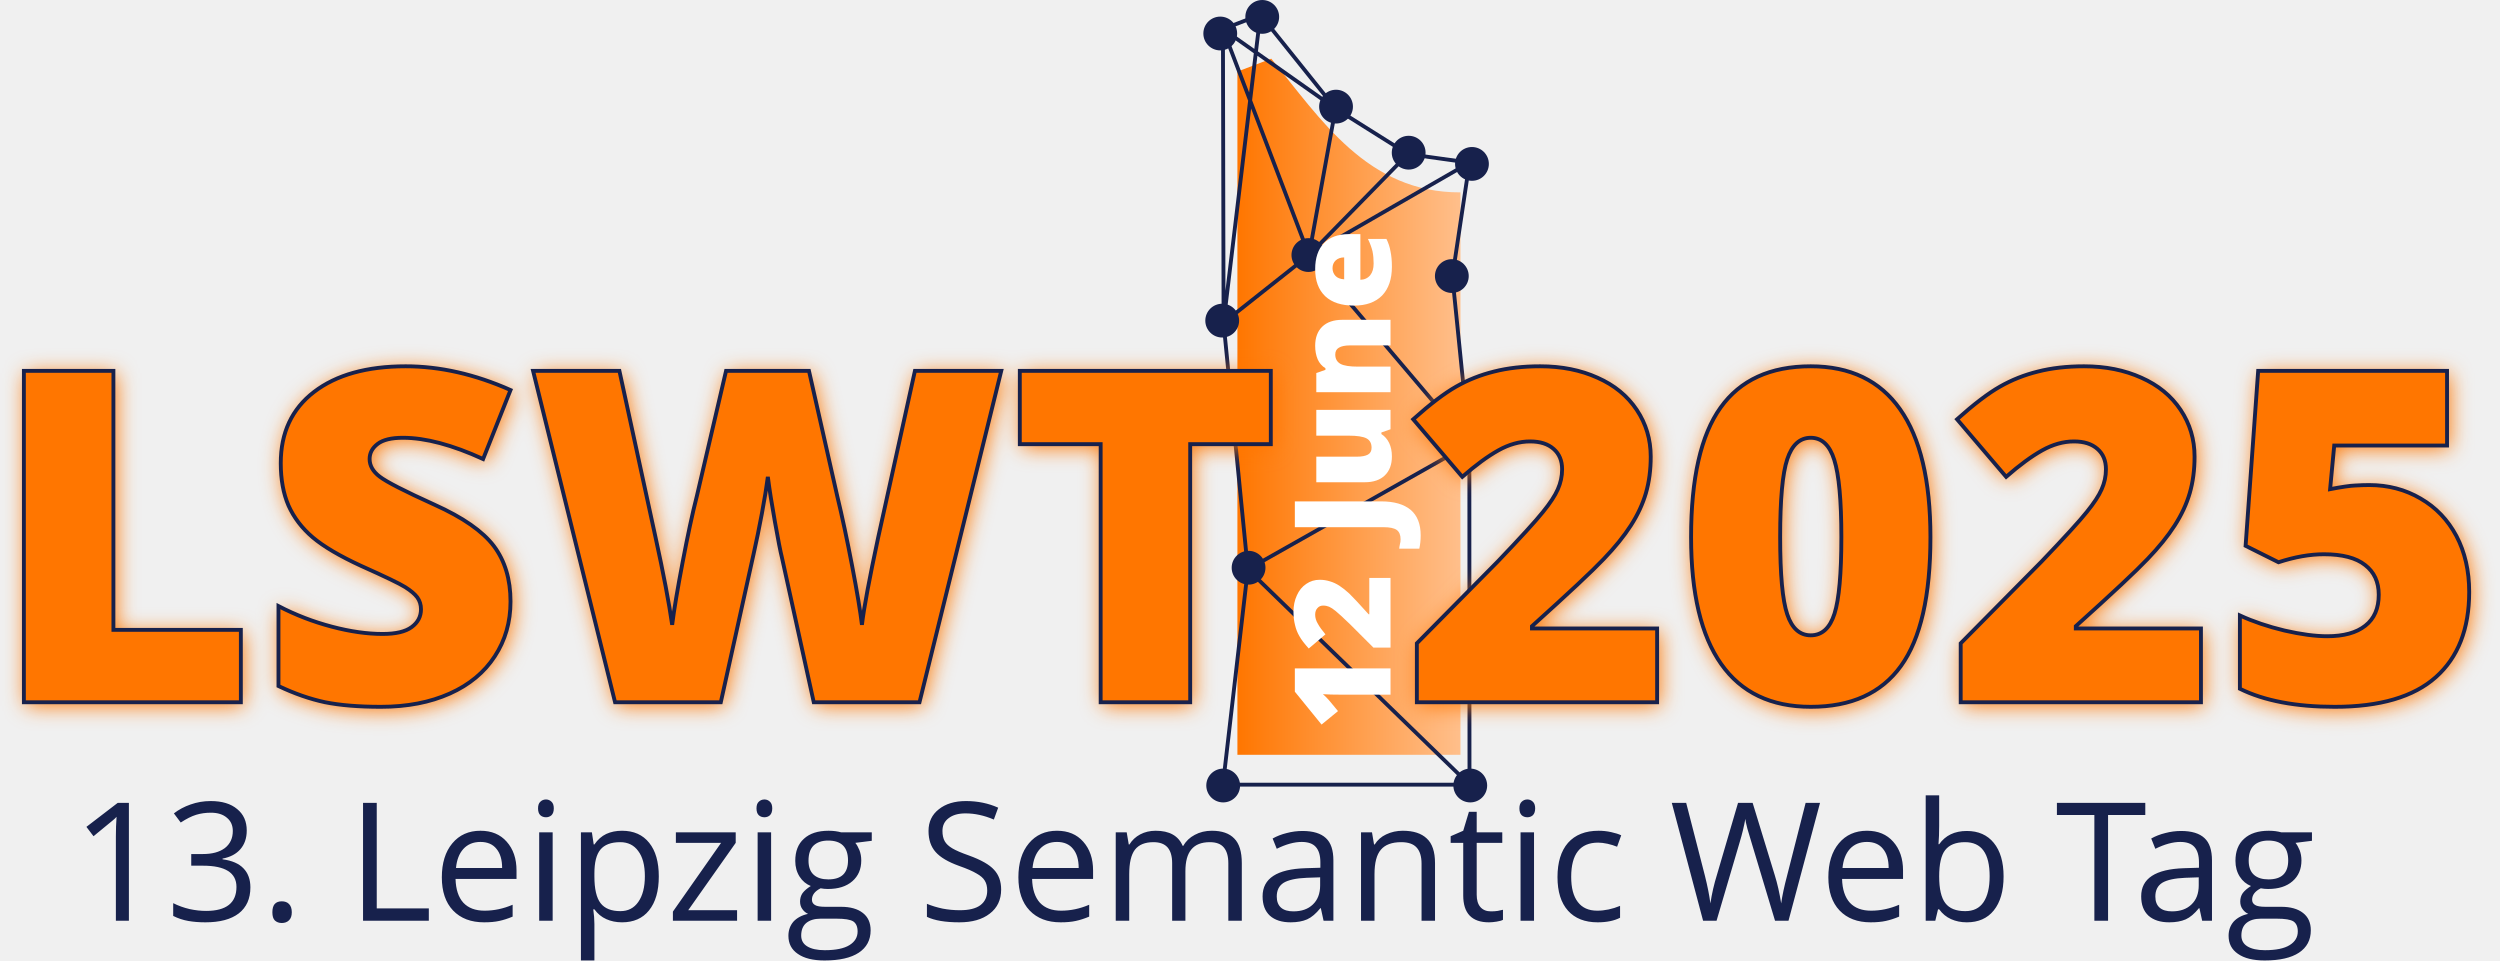
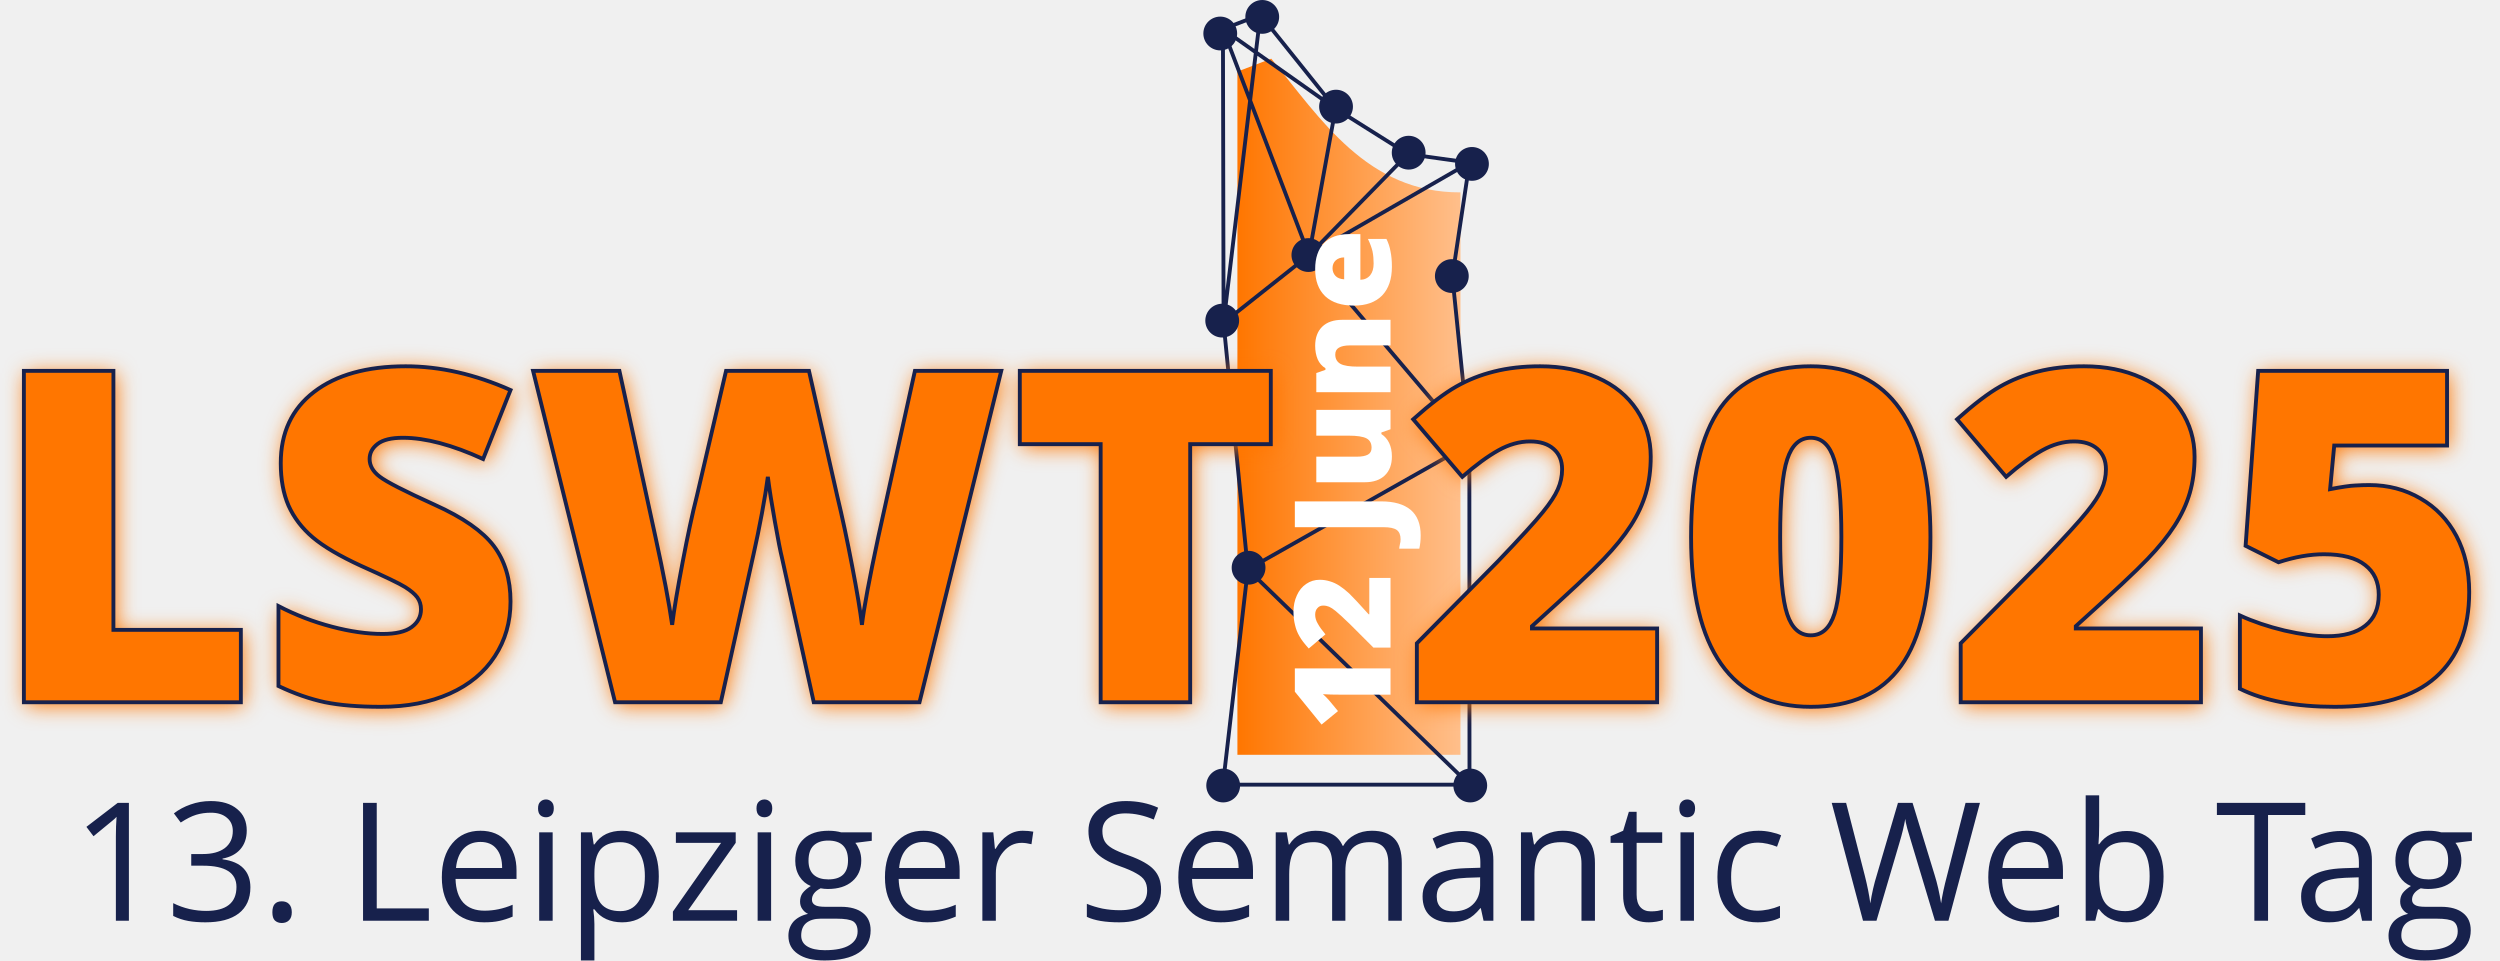
<svg xmlns="http://www.w3.org/2000/svg" xmlns:xlink="http://www.w3.org/1999/xlink" width="171.039mm" height="65.703mm" viewBox="0 0 171.039 65.703" version="1.1" id="svg2096" xml:space="preserve">
  <defs id="defs2090">
    <linearGradient id="linearGradient7">
      <stop style="stop-color:#ff7600;stop-opacity:1;" offset="0" id="stop7" />
      <stop style="stop-color:#ffbf8b;stop-opacity:1;" offset="1" id="stop8" />
    </linearGradient>
    <filter style="color-interpolation-filters:sRGB" id="filter10008" x="-0.011" y="-0.077" width="1.021" height="1.154">
      <feGaussianBlur stdDeviation="0.745" id="feGaussianBlur10010" />
    </filter>
    <linearGradient xlink:href="#linearGradient7" id="linearGradient8" x1="167.676" y1="-14.949" x2="184.545" y2="-14.949" gradientUnits="userSpaceOnUse" />
  </defs>
  <g id="layer1" transform="translate(47.60304,53.59123)" style="display:inline">
    <path id="rect7981-6-6-7-6-5-0-2-7-9" d="m 167.676,-40.307 2.56,-0.979 c 3.731,4.547 7.253,10.153 14.309,10.117 v 42.557 h -16.869 z" style="color:#000000;display:inline;overflow:visible;visibility:visible;mix-blend-mode:normal;fill:url(#linearGradient8);fill-opacity:1;fill-rule:evenodd;stroke:none;stroke-width:0.5;stroke-linecap:round;stroke-linejoin:miter;stroke-miterlimit:4;stroke-dasharray:none;stroke-dashoffset:0;stroke-opacity:1;marker:none;paint-order:normal;enable-background:accumulate" transform="matrix(0.9046081,0,0,0.9041484,-114.626,-12.24931)" />
  </g>
  <g id="layer5" transform="translate(1.6309)" style="display:inline">
    <circle style="display:inline;fill:#17214c;fill-opacity:1;stroke:none;stroke-width:0.845;stroke-miterlimit:4;stroke-dasharray:none;stroke-opacity:1;paint-order:normal" id="path36642-3-4-2" r="1.156" cy="-34.705" cx="51.725" transform="translate(45.97214,53.59123)" />
    <circle style="display:inline;fill:#17214c;fill-opacity:1;stroke:none;stroke-width:0.845;stroke-miterlimit:4;stroke-dasharray:none;stroke-opacity:1;paint-order:normal" id="path36642-7-5-0" r="1.156" cy="-46.296" cx="43.803" transform="translate(45.97214,53.59123)" />
    <circle style="display:inline;fill:#17214c;fill-opacity:1;stroke:none;stroke-width:0.845;stroke-miterlimit:4;stroke-dasharray:none;stroke-opacity:1;paint-order:normal" id="path36642-5-25-6" r="1.156" cy="-43.145" cx="48.772" transform="translate(45.97214,53.59123)" />
    <circle style="display:inline;fill:#17214c;fill-opacity:1;stroke:none;stroke-width:0.845;stroke-miterlimit:4;stroke-dasharray:none;stroke-opacity:1;paint-order:normal" id="path36642-5-9-4-8" r="1.156" cy="-42.377" cx="53.102" transform="translate(45.97214,53.59123)" />
    <circle style="display:inline;fill:#17214c;fill-opacity:1;stroke:none;stroke-width:0.845;stroke-miterlimit:4;stroke-dasharray:none;stroke-opacity:1;paint-order:normal" id="path36642-5-2-7-9" r="1.156" cy="-52.435" cx="38.754" transform="translate(45.97214,53.59123)" />
    <circle style="display:inline;fill:#17214c;fill-opacity:1;stroke:none;stroke-width:0.845;stroke-miterlimit:4;stroke-dasharray:none;stroke-opacity:1;paint-order:normal" id="path36642-5-28-4-2" r="1.156" cy="-51.299" cx="35.881" transform="translate(45.97214,53.59123)" />
    <circle style="display:inline;fill:#17214c;fill-opacity:1;stroke:none;stroke-width:0.845;stroke-miterlimit:4;stroke-dasharray:none;stroke-opacity:1;paint-order:normal" id="path36642-5-97-4-6" r="1.156" cy="-31.655" cx="36.015" transform="translate(45.97214,53.59123)" />
    <circle style="display:inline;fill:#17214c;fill-opacity:1;stroke:none;stroke-width:0.845;stroke-miterlimit:4;stroke-dasharray:none;stroke-opacity:1;paint-order:normal" id="path36642-5-3-3-6" r="1.156" cy="0.15" cx="52.986" transform="translate(45.97214,53.59123)" />
    <circle style="display:inline;fill:#17214c;fill-opacity:1;stroke:none;stroke-width:0.845;stroke-miterlimit:4;stroke-dasharray:none;stroke-opacity:1;paint-order:normal" id="path36642-5-6-0-4" r="1.156" cy="0.15" cx="36.082" transform="translate(45.97214,53.59123)" />
    <circle style="display:inline;fill:#17214c;fill-opacity:1;stroke:none;stroke-width:0.845;stroke-miterlimit:4;stroke-dasharray:none;stroke-opacity:1;paint-order:normal" id="path36642-5-1-7-9" r="1.156" cy="-23.035" cx="53.12" transform="translate(45.97214,53.59123)" />
    <circle style="display:inline;fill:#17214c;fill-opacity:1;stroke:none;stroke-width:0.845;stroke-miterlimit:4;stroke-dasharray:none;stroke-opacity:1;paint-order:normal" id="path36642-5-29-8-5" r="1.156" cy="-36.142" cx="41.911" transform="translate(45.97214,53.59123)" />
    <circle style="display:inline;fill:#17214c;fill-opacity:1;stroke:none;stroke-width:0.845;stroke-miterlimit:4;stroke-dasharray:none;stroke-opacity:1;paint-order:normal" id="path36642-5-31-6-0" r="1.156" cy="-14.75" cx="37.819" transform="translate(45.97214,53.59123)" />
    <path id="path37241-8-4" style="display:inline;fill:none;stroke:#17214c;stroke-width:0.265px;stroke-linecap:butt;stroke-linejoin:round;stroke-opacity:1" d="M 52.926,-23.202 41.953,-36.137 m -3.328,-16.443 5.145,6.417 -7.705,-5.438 2.56,-0.979 -2.517,21.068 -0.043,-20.089 5.887,15.464 -5.845,4.625 1.662,16.876 -1.704,14.73 h 16.869 l -15.165,-14.73 15.155,-8.566 0.009,23.296 m -10.982,-36.231 1.817,-10.027 4.952,3.112 4.212,0.588 -10.981,6.326 6.769,-6.914 m 4.204,19.849 -1.161,-11.465 1.17,-7.796" transform="translate(45.97214,53.59123)" />
  </g>
  <g id="layer4" transform="translate(1.6309)" style="display:inline">
    <text xml:space="preserve" style="font-style:normal;font-variant:normal;font-weight:800;font-stretch:normal;font-size:9.172px;line-height:1.25;font-family:'Open Sans';-inkscape-font-specification:'Open Sans Ultra-Bold';display:inline;fill:#ffffff;fill-opacity:1;stroke-width:0.265" x="3.646" y="47.53" id="text5444-9-8-8" transform="rotate(-90,49.78169,3.809545)">
      <tspan id="tspan5442-4-4-7" style="font-style:normal;font-variant:normal;font-weight:800;font-stretch:normal;font-size:9.172px;font-family:'Open Sans';-inkscape-font-specification:'Open Sans Ultra-Bold';fill:#ffffff;fill-opacity:1;stroke-width:0.265" x="3.646" y="47.53">12 June</tspan>
    </text>
  </g>
  <g id="layer3" transform="translate(1.6309)" style="display:inline">
    <text xml:space="preserve" style="font-style:normal;font-variant:normal;font-weight:800;font-stretch:normal;font-size:31.75px;line-height:1.25;font-family:'Open Sans';-inkscape-font-specification:'Open Sans Ultra-Bold';mix-blend-mode:normal;fill:#ff7600;fill-opacity:1;stroke-width:0.265;filter:url(#filter10008)" x="-2.292" y="48.259" id="text5444-3">
      <tspan id="tspan5442-6" style="font-style:normal;font-variant:normal;font-weight:800;font-stretch:normal;font-size:31.75px;font-family:'Open Sans';-inkscape-font-specification:'Open Sans Ultra-Bold';fill:#ff7600;fill-opacity:1;stroke-width:0.265" x="-2.292" y="48.259">LSWT 2025</tspan>
    </text>
    <text xml:space="preserve" style="font-style:normal;font-variant:normal;font-weight:800;font-stretch:normal;font-size:31.75px;line-height:1.25;font-family:'Open Sans';-inkscape-font-specification:'Open Sans Ultra-Bold';display:inline;fill:#ff7600;fill-opacity:1;stroke:#17214c;stroke-width:0.265;stroke-opacity:1" x="-48.422" y="-5.549" id="text5444" transform="translate(45.97214,53.59123)">
      <tspan id="tspan5442" style="font-style:normal;font-variant:normal;font-weight:800;font-stretch:normal;font-size:31.75px;font-family:'Open Sans';-inkscape-font-specification:'Open Sans Ultra-Bold';fill:#ff7600;fill-opacity:1;stroke:#17214c;stroke-width:0.265;stroke-opacity:1" x="-48.422" y="-5.549">LSWT 2025</tspan>
    </text>
    <text xml:space="preserve" style="font-size:11.289px;line-height:1.25;font-family:'Open Sans';-inkscape-font-specification:'Open Sans';fill:#17214c;fill-opacity:1;stroke-width:0.265" x="3.249" y="62.991" id="text11270">
-       <tspan id="tspan11268" style="font-size:11.289px;fill:#17214c;fill-opacity:1;stroke-width:0.265" x="3.249" y="62.991">13.<tspan style="font-size:65%;baseline-shift:super;fill:#17214c;fill-opacity:1" id="tspan5605" /> Leipzig Semantic Web Tag</tspan>
+       <tspan id="tspan11268" style="font-size:11.289px;fill:#17214c;fill-opacity:1;stroke-width:0.265" x="3.249" y="62.991">13.<tspan style="font-size:65%;baseline-shift:super;fill:#17214c;fill-opacity:1" id="tspan5605" /> Leipziger Semantic Web Tag</tspan>
    </text>
  </g>
</svg>
